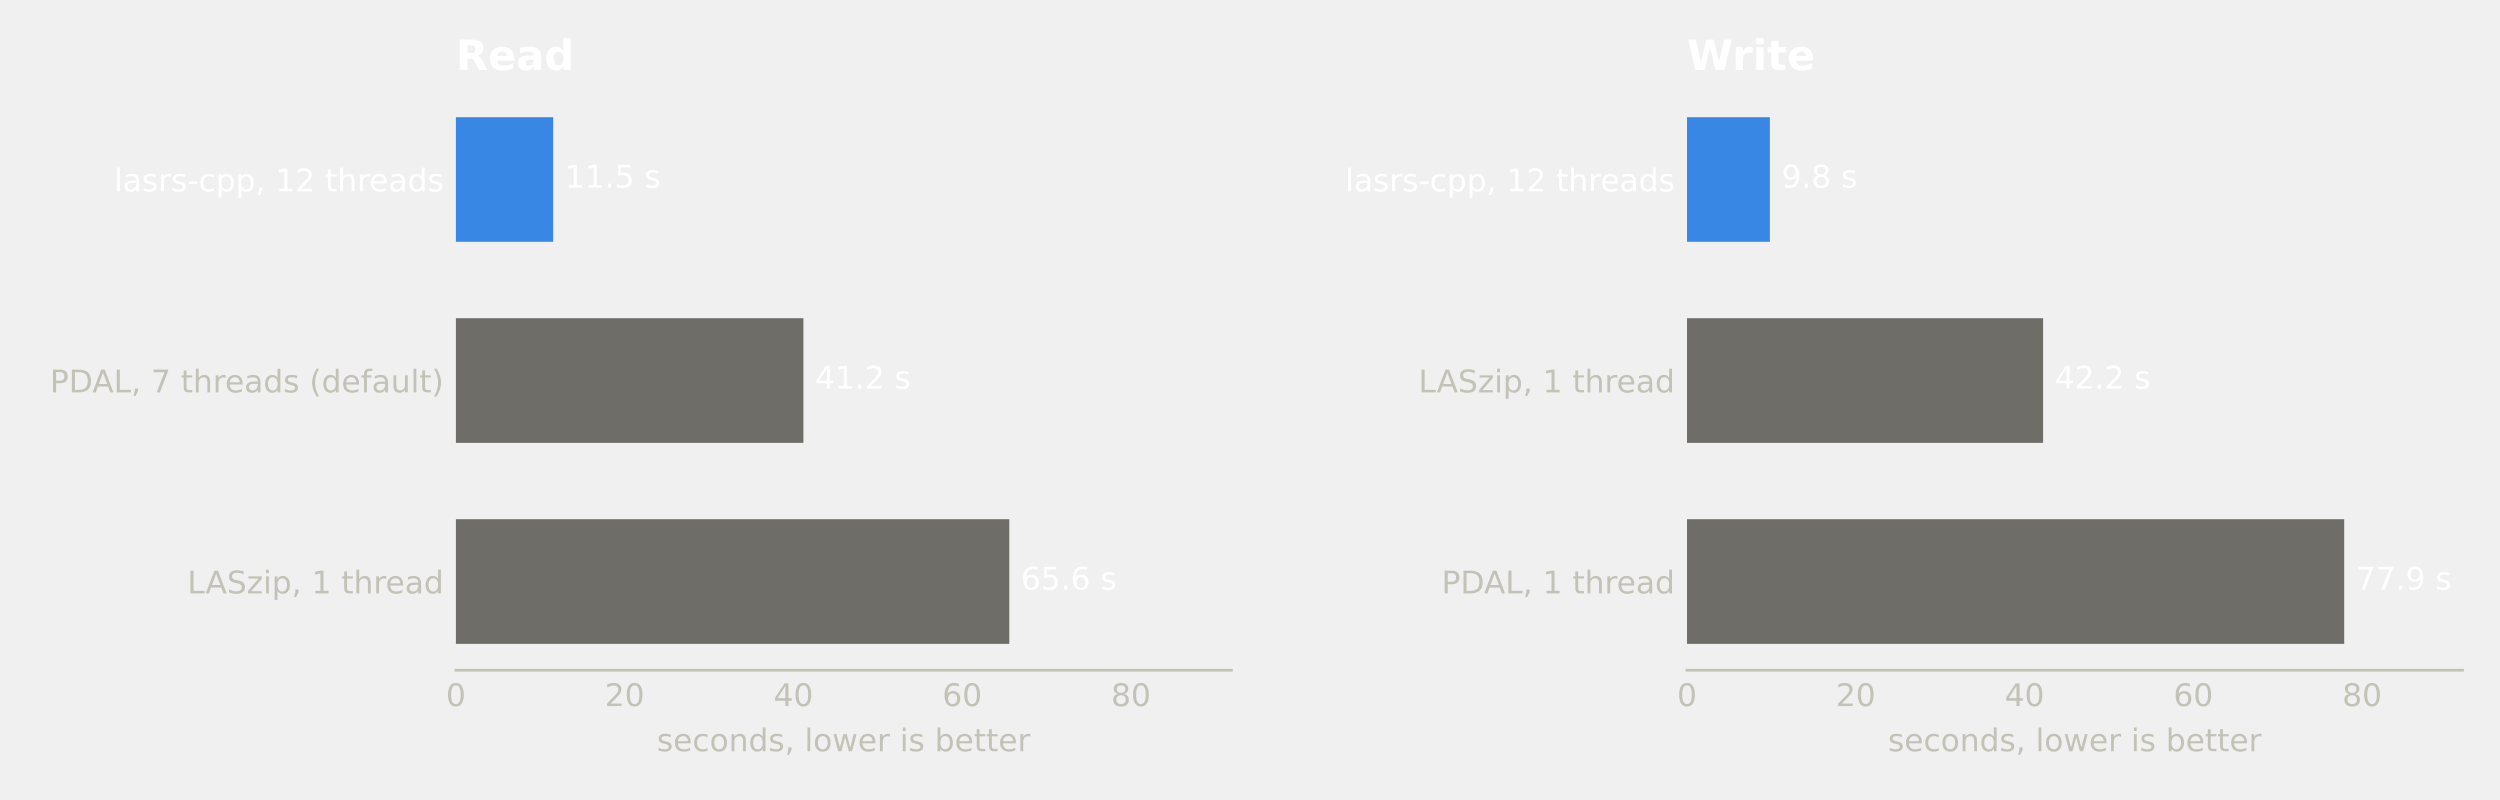
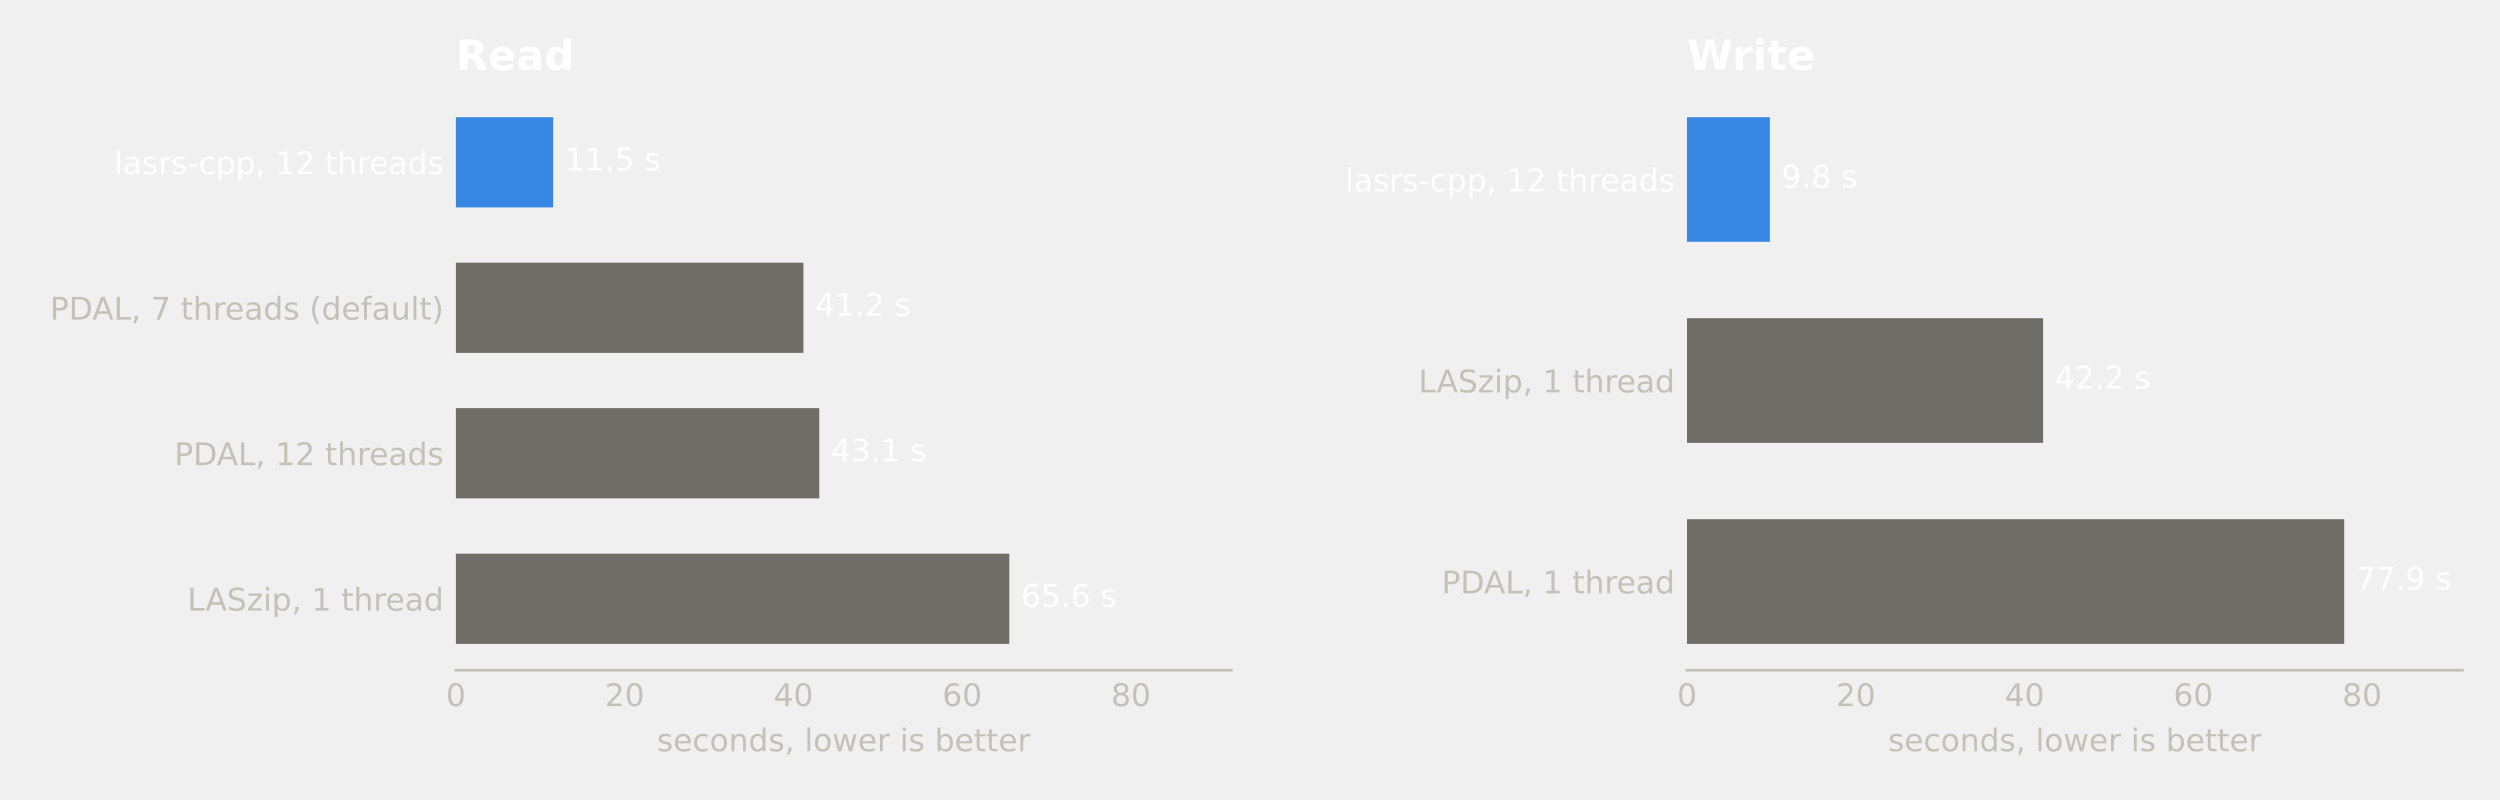
<svg xmlns="http://www.w3.org/2000/svg" xmlns:xlink="http://www.w3.org/1999/xlink" width="720pt" height="230.4pt" viewBox="0 0 720 230.4" version="1.1">
  <defs>
    <style type="text/css">*{stroke-linejoin: round; stroke-linecap: butt}</style>
  </defs>
  <g id="figure_1">
    <g id="patch_1">
      <path d="M 0 230.4  L 720 230.4  L 720 0  L 0 0  L 0 230.4  z " style="fill: none; opacity: 0" />
    </g>
    <g id="axes_1">
      <g id="patch_2">
        <path d="M 131.3 193.018  L 354.641 193.018  L 354.641 26.16  L 131.3 26.16  L 131.3 193.018  z " style="fill: none" />
      </g>
      <g id="patch_3">
-         <path d="M 131.3 185.433  L 290.679 185.433  L 290.679 149.538  L 131.3 149.538  z " clip-path="url(#p84e9745250)" style="fill: #6e6d68" />
+         <path d="M 131.3 185.433  L 290.679 185.433  L 290.679 159.454  L 131.3 159.454  z " clip-path="url(#p84e9745250)" style="fill: #6e6d68" />
      </g>
      <g id="patch_4">
-         <path d="M 131.3 127.537  L 231.38 127.537  L 231.38 91.641  L 131.3 91.641  z " clip-path="url(#p84e9745250)" style="fill: #6e6d68" />
+         <path d="M 131.3 143.53  L 235.949 143.53  L 235.949 117.551  L 131.3 117.551  z " clip-path="url(#p84e9745250)" style="fill: #6e6d68" />
      </g>
      <g id="patch_5">
-         <path d="M 131.3 69.64  L 159.321 69.64  L 159.321 33.744  L 131.3 33.744  z " clip-path="url(#p84e9745250)" style="fill: #3987e5" />
+         <path d="M 131.3 101.627  L 231.38 101.627  L 231.38 75.647  L 131.3 75.647  z " clip-path="url(#p84e9745250)" style="fill: #6e6d68" />
+       </g>
+       <g id="patch_6">
+         <path d="M 131.3 59.724  L 159.321 59.724  L 159.321 33.744  L 131.3 33.744  z " clip-path="url(#p84e9745250)" style="fill: #3987e5" />
      </g>
      <g id="matplotlib.axis_1">
        <g id="xtick_1">
          <g id="line2d_1" />
          <g id="text_1">
            <g style="fill: #c3c2b7" transform="translate(128.4369 203.3558) scale(0.09 -0.09)">
              <defs>
                <path id="DejaVuSans-13" d="M 2034 4250  Q 1547 4250 1301 3770  Q 1056 3291 1056 2328  Q 1056 1369 1301 889  Q 1547 409 2034 409  Q 2525 409 2770 889  Q 3016 1369 3016 2328  Q 3016 3291 2770 3770  Q 2525 4250 2034 4250  z M 2034 4750  Q 2819 4750 3233 4129  Q 3647 3509 3647 2328  Q 3647 1150 3233 529  Q 2819 -91 2034 -91  Q 1250 -91 836 529  Q 422 1150 422 2328  Q 422 3509 836 4129  Q 1250 4750 2034 4750  z " transform="scale(0.015625)" />
              </defs>
              <use xlink:href="#DejaVuSans-13" />
            </g>
          </g>
        </g>
        <g id="xtick_2">
          <g id="line2d_2" />
          <g id="text_2">
            <g style="fill: #c3c2b7" transform="translate(174.1799 203.3558) scale(0.09 -0.09)">
              <defs>
                <path id="DejaVuSans-15" d="M 1228 531  L 3431 531  L 3431 0  L 469 0  L 469 531  Q 828 903 1448 1529  Q 2069 2156 2228 2338  Q 2531 2678 2651 2914  Q 2772 3150 2772 3378  Q 2772 3750 2511 3984  Q 2250 4219 1831 4219  Q 1534 4219 1204 4116  Q 875 4013 500 3803  L 500 4441  Q 881 4594 1212 4672  Q 1544 4750 1819 4750  Q 2544 4750 2975 4387  Q 3406 4025 3406 3419  Q 3406 3131 3298 2873  Q 3191 2616 2906 2266  Q 2828 2175 2409 1742  Q 1991 1309 1228 531  z " transform="scale(0.015625)" />
              </defs>
              <use xlink:href="#DejaVuSans-15" />
              <use xlink:href="#DejaVuSans-13" transform="translate(63.625 0)" />
            </g>
          </g>
        </g>
        <g id="xtick_3">
          <g id="line2d_3" />
          <g id="text_3">
            <g style="fill: #c3c2b7" transform="translate(222.786 203.3558) scale(0.09 -0.09)">
              <defs>
                <path id="DejaVuSans-17" d="M 2419 4116  L 825 1625  L 2419 1625  L 2419 4116  z M 2253 4666  L 3047 4666  L 3047 1625  L 3713 1625  L 3713 1100  L 3047 1100  L 3047 0  L 2419 0  L 2419 1100  L 313 1100  L 313 1709  L 2253 4666  z " transform="scale(0.015625)" />
              </defs>
              <use xlink:href="#DejaVuSans-17" />
              <use xlink:href="#DejaVuSans-13" transform="translate(63.625 0)" />
            </g>
          </g>
        </g>
        <g id="xtick_4">
          <g id="line2d_4" />
          <g id="text_4">
            <g style="fill: #c3c2b7" transform="translate(271.3921 203.3558) scale(0.09 -0.09)">
              <defs>
                <path id="DejaVuSans-19" d="M 2113 2584  Q 1688 2584 1439 2293  Q 1191 2003 1191 1497  Q 1191 994 1439 701  Q 1688 409 2113 409  Q 2538 409 2786 701  Q 3034 994 3034 1497  Q 3034 2003 2786 2293  Q 2538 2584 2113 2584  z M 3366 4563  L 3366 3988  Q 3128 4100 2886 4159  Q 2644 4219 2406 4219  Q 1781 4219 1451 3797  Q 1122 3375 1075 2522  Q 1259 2794 1537 2939  Q 1816 3084 2150 3084  Q 2853 3084 3261 2657  Q 3669 2231 3669 1497  Q 3669 778 3244 343  Q 2819 -91 2113 -91  Q 1303 -91 875 529  Q 447 1150 447 2328  Q 447 3434 972 4092  Q 1497 4750 2381 4750  Q 2619 4750 2861 4703  Q 3103 4656 3366 4563  z " transform="scale(0.015625)" />
              </defs>
              <use xlink:href="#DejaVuSans-19" />
              <use xlink:href="#DejaVuSans-13" transform="translate(63.625 0)" />
            </g>
          </g>
        </g>
        <g id="xtick_5">
          <g id="line2d_5" />
          <g id="text_5">
            <g style="fill: #c3c2b7" transform="translate(319.9982 203.3558) scale(0.09 -0.09)">
              <defs>
                <path id="DejaVuSans-1b" d="M 2034 2216  Q 1584 2216 1326 1975  Q 1069 1734 1069 1313  Q 1069 891 1326 650  Q 1584 409 2034 409  Q 2484 409 2743 651  Q 3003 894 3003 1313  Q 3003 1734 2745 1975  Q 2488 2216 2034 2216  z M 1403 2484  Q 997 2584 770 2862  Q 544 3141 544 3541  Q 544 4100 942 4425  Q 1341 4750 2034 4750  Q 2731 4750 3128 4425  Q 3525 4100 3525 3541  Q 3525 3141 3298 2862  Q 3072 2584 2669 2484  Q 3125 2378 3379 2068  Q 3634 1759 3634 1313  Q 3634 634 3220 271  Q 2806 -91 2034 -91  Q 1263 -91 848 271  Q 434 634 434 1313  Q 434 1759 690 2068  Q 947 2378 1403 2484  z M 1172 3481  Q 1172 3119 1398 2916  Q 1625 2713 2034 2713  Q 2441 2713 2670 2916  Q 2900 3119 2900 3481  Q 2900 3844 2670 4047  Q 2441 4250 2034 4250  Q 1625 4250 1398 4047  Q 1172 3844 1172 3481  z " transform="scale(0.015625)" />
              </defs>
              <use xlink:href="#DejaVuSans-1b" />
              <use xlink:href="#DejaVuSans-13" transform="translate(63.625 0)" />
            </g>
          </g>
        </g>
        <g id="text_6">
          <g style="fill: #c3c2b7" transform="translate(189.1865 216.3565) scale(0.09 -0.09)">
            <defs>
              <path id="DejaVuSans-56" d="M 2834 3397  L 2834 2853  Q 2591 2978 2328 3040  Q 2066 3103 1784 3103  Q 1356 3103 1142 2972  Q 928 2841 928 2578  Q 928 2378 1081 2264  Q 1234 2150 1697 2047  L 1894 2003  Q 2506 1872 2764 1633  Q 3022 1394 3022 966  Q 3022 478 2636 193  Q 2250 -91 1575 -91  Q 1294 -91 989 -36  Q 684 19 347 128  L 347 722  Q 666 556 975 473  Q 1284 391 1588 391  Q 1994 391 2212 530  Q 2431 669 2431 922  Q 2431 1156 2273 1281  Q 2116 1406 1581 1522  L 1381 1569  Q 847 1681 609 1914  Q 372 2147 372 2553  Q 372 3047 722 3315  Q 1072 3584 1716 3584  Q 2034 3584 2315 3537  Q 2597 3491 2834 3397  z " transform="scale(0.015625)" />
              <path id="DejaVuSans-48" d="M 3597 1894  L 3597 1613  L 953 1613  Q 991 1019 1311 708  Q 1631 397 2203 397  Q 2534 397 2845 478  Q 3156 559 3463 722  L 3463 178  Q 3153 47 2828 -22  Q 2503 -91 2169 -91  Q 1331 -91 842 396  Q 353 884 353 1716  Q 353 2575 817 3079  Q 1281 3584 2069 3584  Q 2775 3584 3186 3129  Q 3597 2675 3597 1894  z M 3022 2063  Q 3016 2534 2758 2815  Q 2500 3097 2075 3097  Q 1594 3097 1305 2825  Q 1016 2553 972 2059  L 3022 2063  z " transform="scale(0.015625)" />
              <path id="DejaVuSans-46" d="M 3122 3366  L 3122 2828  Q 2878 2963 2633 3030  Q 2388 3097 2138 3097  Q 1578 3097 1268 2742  Q 959 2388 959 1747  Q 959 1106 1268 751  Q 1578 397 2138 397  Q 2388 397 2633 464  Q 2878 531 3122 666  L 3122 134  Q 2881 22 2623 -34  Q 2366 -91 2075 -91  Q 1284 -91 818 406  Q 353 903 353 1747  Q 353 2603 823 3093  Q 1294 3584 2113 3584  Q 2378 3584 2631 3529  Q 2884 3475 3122 3366  z " transform="scale(0.015625)" />
              <path id="DejaVuSans-52" d="M 1959 3097  Q 1497 3097 1228 2736  Q 959 2375 959 1747  Q 959 1119 1226 758  Q 1494 397 1959 397  Q 2419 397 2687 759  Q 2956 1122 2956 1747  Q 2956 2369 2687 2733  Q 2419 3097 1959 3097  z M 1959 3584  Q 2709 3584 3137 3096  Q 3566 2609 3566 1747  Q 3566 888 3137 398  Q 2709 -91 1959 -91  Q 1206 -91 779 398  Q 353 888 353 1747  Q 353 2609 779 3096  Q 1206 3584 1959 3584  z " transform="scale(0.015625)" />
              <path id="DejaVuSans-51" d="M 3513 2113  L 3513 0  L 2938 0  L 2938 2094  Q 2938 2591 2744 2837  Q 2550 3084 2163 3084  Q 1697 3084 1428 2787  Q 1159 2491 1159 1978  L 1159 0  L 581 0  L 581 3500  L 1159 3500  L 1159 2956  Q 1366 3272 1645 3428  Q 1925 3584 2291 3584  Q 2894 3584 3203 3211  Q 3513 2838 3513 2113  z " transform="scale(0.015625)" />
              <path id="DejaVuSans-47" d="M 2906 2969  L 2906 4863  L 3481 4863  L 3481 0  L 2906 0  L 2906 525  Q 2725 213 2448 61  Q 2172 -91 1784 -91  Q 1150 -91 751 415  Q 353 922 353 1747  Q 353 2572 751 3078  Q 1150 3584 1784 3584  Q 2172 3584 2448 3432  Q 2725 3281 2906 2969  z M 947 1747  Q 947 1113 1208 752  Q 1469 391 1925 391  Q 2381 391 2643 752  Q 2906 1113 2906 1747  Q 2906 2381 2643 2742  Q 2381 3103 1925 3103  Q 1469 3103 1208 2742  Q 947 2381 947 1747  z " transform="scale(0.015625)" />
              <path id="DejaVuSans-f" d="M 750 794  L 1409 794  L 1409 256  L 897 -744  L 494 -744  L 750 256  L 750 794  z " transform="scale(0.015625)" />
              <path id="DejaVuSans-3" transform="scale(0.015625)" />
              <path id="DejaVuSans-4f" d="M 603 4863  L 1178 4863  L 1178 0  L 603 0  L 603 4863  z " transform="scale(0.015625)" />
              <path id="DejaVuSans-5a" d="M 269 3500  L 844 3500  L 1563 769  L 2278 3500  L 2956 3500  L 3675 769  L 4391 3500  L 4966 3500  L 4050 0  L 3372 0  L 2619 2869  L 1863 0  L 1184 0  L 269 3500  z " transform="scale(0.015625)" />
              <path id="DejaVuSans-55" d="M 2631 2963  Q 2534 3019 2420 3045  Q 2306 3072 2169 3072  Q 1681 3072 1420 2755  Q 1159 2438 1159 1844  L 1159 0  L 581 0  L 581 3500  L 1159 3500  L 1159 2956  Q 1341 3275 1631 3429  Q 1922 3584 2338 3584  Q 2397 3584 2469 3576  Q 2541 3569 2628 3553  L 2631 2963  z " transform="scale(0.015625)" />
              <path id="DejaVuSans-4c" d="M 603 3500  L 1178 3500  L 1178 0  L 603 0  L 603 3500  z M 603 4863  L 1178 4863  L 1178 4134  L 603 4134  L 603 4863  z " transform="scale(0.015625)" />
              <path id="DejaVuSans-45" d="M 3116 1747  Q 3116 2381 2855 2742  Q 2594 3103 2138 3103  Q 1681 3103 1420 2742  Q 1159 2381 1159 1747  Q 1159 1113 1420 752  Q 1681 391 2138 391  Q 2594 391 2855 752  Q 3116 1113 3116 1747  z M 1159 2969  Q 1341 3281 1617 3432  Q 1894 3584 2278 3584  Q 2916 3584 3314 3078  Q 3713 2572 3713 1747  Q 3713 922 3314 415  Q 2916 -91 2278 -91  Q 1894 -91 1617 61  Q 1341 213 1159 525  L 1159 0  L 581 0  L 581 4863  L 1159 4863  L 1159 2969  z " transform="scale(0.015625)" />
              <path id="DejaVuSans-57" d="M 1172 4494  L 1172 3500  L 2356 3500  L 2356 3053  L 1172 3053  L 1172 1153  Q 1172 725 1289 603  Q 1406 481 1766 481  L 2356 481  L 2356 0  L 1766 0  Q 1100 0 847 248  Q 594 497 594 1153  L 594 3053  L 172 3053  L 172 3500  L 594 3500  L 594 4494  L 1172 4494  z " transform="scale(0.015625)" />
            </defs>
            <use xlink:href="#DejaVuSans-56" />
            <use xlink:href="#DejaVuSans-48" transform="translate(52.09375 0)" />
            <use xlink:href="#DejaVuSans-46" transform="translate(113.625 0)" />
            <use xlink:href="#DejaVuSans-52" transform="translate(168.6094 0)" />
            <use xlink:href="#DejaVuSans-51" transform="translate(229.7969 0)" />
            <use xlink:href="#DejaVuSans-47" transform="translate(293.1719 0)" />
            <use xlink:href="#DejaVuSans-56" transform="translate(356.6562 0)" />
            <use xlink:href="#DejaVuSans-f" transform="translate(408.75 0)" />
            <use xlink:href="#DejaVuSans-3" transform="translate(440.5312 0)" />
            <use xlink:href="#DejaVuSans-4f" transform="translate(472.3125 0)" />
            <use xlink:href="#DejaVuSans-52" transform="translate(500.0938 0)" />
            <use xlink:href="#DejaVuSans-5a" transform="translate(561.2812 0)" />
            <use xlink:href="#DejaVuSans-48" transform="translate(643.0625 0)" />
            <use xlink:href="#DejaVuSans-55" transform="translate(704.5938 0)" />
            <use xlink:href="#DejaVuSans-3" transform="translate(745.7031 0)" />
            <use xlink:href="#DejaVuSans-4c" transform="translate(777.4844 0)" />
            <use xlink:href="#DejaVuSans-56" transform="translate(805.2656 0)" />
            <use xlink:href="#DejaVuSans-3" transform="translate(857.3594 0)" />
            <use xlink:href="#DejaVuSans-45" transform="translate(889.1406 0)" />
            <use xlink:href="#DejaVuSans-48" transform="translate(952.625 0)" />
            <use xlink:href="#DejaVuSans-57" transform="translate(1014.156 0)" />
            <use xlink:href="#DejaVuSans-57" transform="translate(1053.359 0)" />
            <use xlink:href="#DejaVuSans-48" transform="translate(1092.562 0)" />
            <use xlink:href="#DejaVuSans-55" transform="translate(1154.094 0)" />
          </g>
        </g>
      </g>
      <g id="matplotlib.axis_2">
        <g id="ytick_1">
          <g id="line2d_6" />
          <g id="text_7">
-             <g style="fill: #c3c2b7" transform="translate(53.96344 170.9048) scale(0.09 -0.09)">
+             <g style="fill: #c3c2b7" transform="translate(53.96344 175.8628) scale(0.09 -0.09)">
              <defs>
                <path id="DejaVuSans-2f" d="M 628 4666  L 1259 4666  L 1259 531  L 3531 531  L 3531 0  L 628 0  L 628 4666  z " transform="scale(0.015625)" />
                <path id="DejaVuSans-24" d="M 2188 4044  L 1331 1722  L 3047 1722  L 2188 4044  z M 1831 4666  L 2547 4666  L 4325 0  L 3669 0  L 3244 1197  L 1141 1197  L 716 0  L 50 0  L 1831 4666  z " transform="scale(0.015625)" />
                <path id="DejaVuSans-36" d="M 3425 4513  L 3425 3897  Q 3066 4069 2747 4153  Q 2428 4238 2131 4238  Q 1616 4238 1336 4038  Q 1056 3838 1056 3469  Q 1056 3159 1242 3001  Q 1428 2844 1947 2747  L 2328 2669  Q 3034 2534 3370 2195  Q 3706 1856 3706 1288  Q 3706 609 3251 259  Q 2797 -91 1919 -91  Q 1588 -91 1214 -16  Q 841 59 441 206  L 441 856  Q 825 641 1194 531  Q 1563 422 1919 422  Q 2459 422 2753 634  Q 3047 847 3047 1241  Q 3047 1584 2836 1778  Q 2625 1972 2144 2069  L 1759 2144  Q 1053 2284 737 2584  Q 422 2884 422 3419  Q 422 4038 858 4394  Q 1294 4750 2059 4750  Q 2388 4750 2728 4690  Q 3069 4631 3425 4513  z " transform="scale(0.015625)" />
                <path id="DejaVuSans-5d" d="M 353 3500  L 3084 3500  L 3084 2975  L 922 459  L 3084 459  L 3084 0  L 275 0  L 275 525  L 2438 3041  L 353 3041  L 353 3500  z " transform="scale(0.015625)" />
                <path id="DejaVuSans-53" d="M 1159 525  L 1159 -1331  L 581 -1331  L 581 3500  L 1159 3500  L 1159 2969  Q 1341 3281 1617 3432  Q 1894 3584 2278 3584  Q 2916 3584 3314 3078  Q 3713 2572 3713 1747  Q 3713 922 3314 415  Q 2916 -91 2278 -91  Q 1894 -91 1617 61  Q 1341 213 1159 525  z M 3116 1747  Q 3116 2381 2855 2742  Q 2594 3103 2138 3103  Q 1681 3103 1420 2742  Q 1159 2381 1159 1747  Q 1159 1113 1420 752  Q 1681 391 2138 391  Q 2594 391 2855 752  Q 3116 1113 3116 1747  z " transform="scale(0.015625)" />
                <path id="DejaVuSans-14" d="M 794 531  L 1825 531  L 1825 4091  L 703 3866  L 703 4441  L 1819 4666  L 2450 4666  L 2450 531  L 3481 531  L 3481 0  L 794 0  L 794 531  z " transform="scale(0.015625)" />
                <path id="DejaVuSans-4b" d="M 3513 2113  L 3513 0  L 2938 0  L 2938 2094  Q 2938 2591 2744 2837  Q 2550 3084 2163 3084  Q 1697 3084 1428 2787  Q 1159 2491 1159 1978  L 1159 0  L 581 0  L 581 4863  L 1159 4863  L 1159 2956  Q 1366 3272 1645 3428  Q 1925 3584 2291 3584  Q 2894 3584 3203 3211  Q 3513 2838 3513 2113  z " transform="scale(0.015625)" />
                <path id="DejaVuSans-44" d="M 2194 1759  Q 1497 1759 1228 1600  Q 959 1441 959 1056  Q 959 750 1161 570  Q 1363 391 1709 391  Q 2188 391 2477 730  Q 2766 1069 2766 1631  L 2766 1759  L 2194 1759  z M 3341 1997  L 3341 0  L 2766 0  L 2766 531  Q 2569 213 2275 61  Q 1981 -91 1556 -91  Q 1019 -91 701 211  Q 384 513 384 1019  Q 384 1609 779 1909  Q 1175 2209 1959 2209  L 2766 2209  L 2766 2266  Q 2766 2663 2505 2880  Q 2244 3097 1772 3097  Q 1472 3097 1187 3025  Q 903 2953 641 2809  L 641 3341  Q 956 3463 1253 3523  Q 1550 3584 1831 3584  Q 2591 3584 2966 3190  Q 3341 2797 3341 1997  z " transform="scale(0.015625)" />
              </defs>
              <use xlink:href="#DejaVuSans-2f" />
              <use xlink:href="#DejaVuSans-24" transform="translate(58.01562 0)" />
              <use xlink:href="#DejaVuSans-36" transform="translate(126.4219 0)" />
              <use xlink:href="#DejaVuSans-5d" transform="translate(189.9062 0)" />
              <use xlink:href="#DejaVuSans-4c" transform="translate(242.3906 0)" />
              <use xlink:href="#DejaVuSans-53" transform="translate(270.1719 0)" />
              <use xlink:href="#DejaVuSans-f" transform="translate(333.6562 0)" />
              <use xlink:href="#DejaVuSans-3" transform="translate(365.4375 0)" />
              <use xlink:href="#DejaVuSans-14" transform="translate(397.2188 0)" />
              <use xlink:href="#DejaVuSans-3" transform="translate(460.8438 0)" />
              <use xlink:href="#DejaVuSans-57" transform="translate(492.625 0)" />
              <use xlink:href="#DejaVuSans-4b" transform="translate(531.8281 0)" />
              <use xlink:href="#DejaVuSans-55" transform="translate(595.2031 0)" />
              <use xlink:href="#DejaVuSans-48" transform="translate(634.1094 0)" />
              <use xlink:href="#DejaVuSans-44" transform="translate(695.6406 0)" />
              <use xlink:href="#DejaVuSans-47" transform="translate(756.9219 0)" />
            </g>
          </g>
        </g>
        <g id="ytick_2">
          <g id="line2d_7" />
          <g id="text_8">
-             <g style="fill: #c3c2b7" transform="translate(14.38312 113.0082) scale(0.09 -0.09)">
+             <g style="fill: #c3c2b7" transform="translate(50.20734 133.9598) scale(0.09 -0.09)">
              <defs>
                <path id="DejaVuSans-33" d="M 1259 4147  L 1259 2394  L 2053 2394  Q 2494 2394 2734 2622  Q 2975 2850 2975 3272  Q 2975 3691 2734 3919  Q 2494 4147 2053 4147  L 1259 4147  z M 628 4666  L 2053 4666  Q 2838 4666 3239 4311  Q 3641 3956 3641 3272  Q 3641 2581 3239 2228  Q 2838 1875 2053 1875  L 1259 1875  L 1259 0  L 628 0  L 628 4666  z " transform="scale(0.015625)" />
                <path id="DejaVuSans-27" d="M 1259 4147  L 1259 519  L 2022 519  Q 2988 519 3436 956  Q 3884 1394 3884 2338  Q 3884 3275 3436 3711  Q 2988 4147 2022 4147  L 1259 4147  z M 628 4666  L 1925 4666  Q 3281 4666 3915 4102  Q 4550 3538 4550 2338  Q 4550 1131 3912 565  Q 3275 0 1925 0  L 628 0  L 628 4666  z " transform="scale(0.015625)" />
+               </defs>
+               <use xlink:href="#DejaVuSans-33" />
+               <use xlink:href="#DejaVuSans-27" transform="translate(60.29688 0)" />
+               <use xlink:href="#DejaVuSans-24" transform="translate(135.5469 0)" />
+               <use xlink:href="#DejaVuSans-2f" transform="translate(203.9531 0)" />
+               <use xlink:href="#DejaVuSans-f" transform="translate(259.6719 0)" />
+               <use xlink:href="#DejaVuSans-3" transform="translate(291.4531 0)" />
+               <use xlink:href="#DejaVuSans-14" transform="translate(323.2344 0)" />
+               <use xlink:href="#DejaVuSans-15" transform="translate(386.8594 0)" />
+               <use xlink:href="#DejaVuSans-3" transform="translate(450.4844 0)" />
+               <use xlink:href="#DejaVuSans-57" transform="translate(482.2656 0)" />
+               <use xlink:href="#DejaVuSans-4b" transform="translate(521.4688 0)" />
+               <use xlink:href="#DejaVuSans-55" transform="translate(584.8438 0)" />
+               <use xlink:href="#DejaVuSans-48" transform="translate(623.75 0)" />
+               <use xlink:href="#DejaVuSans-44" transform="translate(685.2812 0)" />
+               <use xlink:href="#DejaVuSans-47" transform="translate(746.5625 0)" />
+               <use xlink:href="#DejaVuSans-56" transform="translate(810.0469 0)" />
+             </g>
+           </g>
+         </g>
+         <g id="ytick_3">
+           <g id="line2d_8" />
+           <g id="text_9">
+             <g style="fill: #c3c2b7" transform="translate(14.38312 92.05672) scale(0.09 -0.09)">
+               <defs>
                <path id="DejaVuSans-1a" d="M 525 4666  L 3525 4666  L 3525 4397  L 1831 0  L 1172 0  L 2766 4134  L 525 4134  L 525 4666  z " transform="scale(0.015625)" />
                <path id="DejaVuSans-b" d="M 1984 4856  Q 1566 4138 1362 3434  Q 1159 2731 1159 2009  Q 1159 1288 1364 580  Q 1569 -128 1984 -844  L 1484 -844  Q 1016 -109 783 600  Q 550 1309 550 2009  Q 550 2706 781 3412  Q 1013 4119 1484 4856  L 1984 4856  z " transform="scale(0.015625)" />
                <path id="DejaVuSans-49" d="M 2375 4863  L 2375 4384  L 1825 4384  Q 1516 4384 1395 4259  Q 1275 4134 1275 3809  L 1275 3500  L 2222 3500  L 2222 3053  L 1275 3053  L 1275 0  L 697 0  L 697 3053  L 147 3053  L 147 3500  L 697 3500  L 697 3744  Q 697 4328 969 4595  Q 1241 4863 1831 4863  L 2375 4863  z " transform="scale(0.015625)" />
                <path id="DejaVuSans-58" d="M 544 1381  L 544 3500  L 1119 3500  L 1119 1403  Q 1119 906 1312 657  Q 1506 409 1894 409  Q 2359 409 2629 706  Q 2900 1003 2900 1516  L 2900 3500  L 3475 3500  L 3475 0  L 2900 0  L 2900 538  Q 2691 219 2414 64  Q 2138 -91 1772 -91  Q 1169 -91 856 284  Q 544 659 544 1381  z M 1991 3584  L 1991 3584  z " transform="scale(0.015625)" />
                <path id="DejaVuSans-c" d="M 513 4856  L 1013 4856  Q 1481 4119 1714 3412  Q 1947 2706 1947 2009  Q 1947 1309 1714 600  Q 1481 -109 1013 -844  L 513 -844  Q 928 -128 1133 580  Q 1338 1288 1338 2009  Q 1338 2731 1133 3434  Q 928 4138 513 4856  z " transform="scale(0.015625)" />
              </defs>
              <use xlink:href="#DejaVuSans-33" />
              <use xlink:href="#DejaVuSans-27" transform="translate(60.29688 0)" />
              <use xlink:href="#DejaVuSans-24" transform="translate(135.5469 0)" />
              <use xlink:href="#DejaVuSans-2f" transform="translate(203.9531 0)" />
              <use xlink:href="#DejaVuSans-f" transform="translate(259.6719 0)" />
              <use xlink:href="#DejaVuSans-3" transform="translate(291.4531 0)" />
              <use xlink:href="#DejaVuSans-1a" transform="translate(323.2344 0)" />
              <use xlink:href="#DejaVuSans-3" transform="translate(386.8594 0)" />
              <use xlink:href="#DejaVuSans-57" transform="translate(418.6406 0)" />
              <use xlink:href="#DejaVuSans-4b" transform="translate(457.8438 0)" />
              <use xlink:href="#DejaVuSans-55" transform="translate(521.2188 0)" />
              <use xlink:href="#DejaVuSans-48" transform="translate(560.125 0)" />
              <use xlink:href="#DejaVuSans-44" transform="translate(621.6562 0)" />
              <use xlink:href="#DejaVuSans-47" transform="translate(682.9375 0)" />
              <use xlink:href="#DejaVuSans-56" transform="translate(746.4219 0)" />
              <use xlink:href="#DejaVuSans-3" transform="translate(798.5156 0)" />
              <use xlink:href="#DejaVuSans-b" transform="translate(830.2969 0)" />
              <use xlink:href="#DejaVuSans-47" transform="translate(869.3125 0)" />
              <use xlink:href="#DejaVuSans-48" transform="translate(932.7969 0)" />
              <use xlink:href="#DejaVuSans-49" transform="translate(994.3281 0)" />
              <use xlink:href="#DejaVuSans-44" transform="translate(1029.531 0)" />
              <use xlink:href="#DejaVuSans-58" transform="translate(1090.812 0)" />
              <use xlink:href="#DejaVuSans-4f" transform="translate(1154.188 0)" />
              <use xlink:href="#DejaVuSans-57" transform="translate(1181.969 0)" />
              <use xlink:href="#DejaVuSans-c" transform="translate(1221.172 0)" />
            </g>
          </g>
        </g>
-         <g id="ytick_3">
-           <g id="line2d_8" />
-           <g id="text_9">
-             <g style="fill: #ffffff" transform="translate(32.86266 55.11168) scale(0.09 -0.09)">
+         <g id="ytick_4">
+           <g id="line2d_9" />
+           <g id="text_10">
+             <g style="fill: #ffffff" transform="translate(32.86266 50.15369) scale(0.09 -0.09)">
              <defs>
                <path id="DejaVuSans-10" d="M 313 2009  L 1997 2009  L 1997 1497  L 313 1497  L 313 2009  z " transform="scale(0.015625)" />
              </defs>
              <use xlink:href="#DejaVuSans-4f" />
              <use xlink:href="#DejaVuSans-44" transform="translate(27.78125 0)" />
              <use xlink:href="#DejaVuSans-56" transform="translate(89.0625 0)" />
              <use xlink:href="#DejaVuSans-55" transform="translate(141.1562 0)" />
              <use xlink:href="#DejaVuSans-56" transform="translate(182.2656 0)" />
              <use xlink:href="#DejaVuSans-10" transform="translate(234.3594 0)" />
              <use xlink:href="#DejaVuSans-46" transform="translate(270.4375 0)" />
              <use xlink:href="#DejaVuSans-53" transform="translate(325.4219 0)" />
              <use xlink:href="#DejaVuSans-53" transform="translate(388.9062 0)" />
              <use xlink:href="#DejaVuSans-f" transform="translate(452.3906 0)" />
              <use xlink:href="#DejaVuSans-3" transform="translate(484.1719 0)" />
              <use xlink:href="#DejaVuSans-14" transform="translate(515.9531 0)" />
              <use xlink:href="#DejaVuSans-15" transform="translate(579.5781 0)" />
              <use xlink:href="#DejaVuSans-3" transform="translate(643.2031 0)" />
              <use xlink:href="#DejaVuSans-57" transform="translate(674.9844 0)" />
              <use xlink:href="#DejaVuSans-4b" transform="translate(714.1875 0)" />
              <use xlink:href="#DejaVuSans-55" transform="translate(777.5625 0)" />
              <use xlink:href="#DejaVuSans-48" transform="translate(816.4688 0)" />
              <use xlink:href="#DejaVuSans-44" transform="translate(878 0)" />
              <use xlink:href="#DejaVuSans-47" transform="translate(939.2812 0)" />
              <use xlink:href="#DejaVuSans-56" transform="translate(1002.766 0)" />
            </g>
          </g>
        </g>
      </g>
-       <g id="patch_6">
+       <g id="patch_7">
        <path d="M 131.3 193.018  L 354.641 193.018  " style="fill: none; stroke: #c3c2b7; stroke-width: 0.8; stroke-linejoin: miter; stroke-linecap: square" />
      </g>
-       <g id="text_10">
-         <g style="fill: #ffffff" transform="translate(294.0296 169.8234) scale(0.09 -0.09)">
+       <g id="text_11">
+         <g style="fill: #ffffff" transform="translate(294.0296 174.7814) scale(0.09 -0.09)">
          <defs>
            <path id="DejaVuSans-18" d="M 691 4666  L 3169 4666  L 3169 4134  L 1269 4134  L 1269 2991  Q 1406 3038 1543 3061  Q 1681 3084 1819 3084  Q 2600 3084 3056 2656  Q 3513 2228 3513 1497  Q 3513 744 3044 326  Q 2575 -91 1722 -91  Q 1428 -91 1123 -41  Q 819 9 494 109  L 494 744  Q 775 591 1075 516  Q 1375 441 1709 441  Q 2250 441 2565 725  Q 2881 1009 2881 1497  Q 2881 1984 2565 2268  Q 2250 2553 1709 2553  Q 1456 2553 1204 2497  Q 953 2441 691 2322  L 691 4666  z " transform="scale(0.015625)" />
            <path id="DejaVuSans-11" d="M 684 794  L 1344 794  L 1344 0  L 684 0  L 684 794  z " transform="scale(0.015625)" />
          </defs>
          <use xlink:href="#DejaVuSans-19" />
          <use xlink:href="#DejaVuSans-18" transform="translate(63.625 0)" />
          <use xlink:href="#DejaVuSans-11" transform="translate(127.25 0)" />
          <use xlink:href="#DejaVuSans-19" transform="translate(159.0312 0)" />
          <use xlink:href="#DejaVuSans-3" transform="translate(222.6562 0)" />
          <use xlink:href="#DejaVuSans-56" transform="translate(254.4375 0)" />
        </g>
      </g>
-       <g id="text_11">
-         <g style="fill: #ffffff" transform="translate(234.7301 111.9268) scale(0.09 -0.09)">
+       <g id="text_12">
+         <g style="fill: #ffffff" transform="translate(239.2991 132.8784) scale(0.09 -0.09)">
+           <defs>
+             <path id="DejaVuSans-16" d="M 2597 2516  Q 3050 2419 3304 2112  Q 3559 1806 3559 1356  Q 3559 666 3084 287  Q 2609 -91 1734 -91  Q 1441 -91 1130 -33  Q 819 25 488 141  L 488 750  Q 750 597 1062 519  Q 1375 441 1716 441  Q 2309 441 2620 675  Q 2931 909 2931 1356  Q 2931 1769 2642 2001  Q 2353 2234 1838 2234  L 1294 2234  L 1294 2753  L 1863 2753  Q 2328 2753 2575 2939  Q 2822 3125 2822 3475  Q 2822 3834 2567 4026  Q 2313 4219 1838 4219  Q 1578 4219 1281 4162  Q 984 4106 628 3988  L 628 4550  Q 988 4650 1302 4700  Q 1616 4750 1894 4750  Q 2613 4750 3031 4423  Q 3450 4097 3450 3541  Q 3450 3153 3228 2886  Q 3006 2619 2597 2516  z " transform="scale(0.015625)" />
+           </defs>
+           <use xlink:href="#DejaVuSans-17" />
+           <use xlink:href="#DejaVuSans-16" transform="translate(63.625 0)" />
+           <use xlink:href="#DejaVuSans-11" transform="translate(127.25 0)" />
+           <use xlink:href="#DejaVuSans-14" transform="translate(159.0312 0)" />
+           <use xlink:href="#DejaVuSans-3" transform="translate(222.6562 0)" />
+           <use xlink:href="#DejaVuSans-56" transform="translate(254.4375 0)" />
+         </g>
+       </g>
+       <g id="text_13">
+         <g style="fill: #ffffff" transform="translate(234.7301 90.97532) scale(0.09 -0.09)">
          <use xlink:href="#DejaVuSans-17" />
          <use xlink:href="#DejaVuSans-14" transform="translate(63.625 0)" />
          <use xlink:href="#DejaVuSans-11" transform="translate(127.25 0)" />
          <use xlink:href="#DejaVuSans-15" transform="translate(159.0312 0)" />
          <use xlink:href="#DejaVuSans-3" transform="translate(222.6562 0)" />
          <use xlink:href="#DejaVuSans-56" transform="translate(254.4375 0)" />
        </g>
      </g>
-       <g id="text_12">
-         <g style="fill: #ffffff" transform="translate(162.6715 54.03027) scale(0.09 -0.09)">
+       <g id="text_14">
+         <g style="fill: #ffffff" transform="translate(162.6715 49.07228) scale(0.09 -0.09)">
          <use xlink:href="#DejaVuSans-14" />
          <use xlink:href="#DejaVuSans-14" transform="translate(63.625 0)" />
          <use xlink:href="#DejaVuSans-11" transform="translate(127.25 0)" />
          <use xlink:href="#DejaVuSans-18" transform="translate(159.0312 0)" />
          <use xlink:href="#DejaVuSans-3" transform="translate(222.6562 0)" />
          <use xlink:href="#DejaVuSans-56" transform="translate(254.4375 0)" />
        </g>
      </g>
-       <g id="text_13">
+       <g id="text_15">
        <g style="fill: #ffffff" transform="translate(131.3 20.16) scale(0.12 -0.12)">
          <defs>
            <path id="DejaVuSans-Bold-35" d="M 2297 2597  Q 2675 2597 2839 2737  Q 3003 2878 3003 3200  Q 3003 3519 2839 3656  Q 2675 3794 2297 3794  L 1791 3794  L 1791 2597  L 2297 2597  z M 1791 1766  L 1791 0  L 588 0  L 588 4666  L 2425 4666  Q 3347 4666 3776 4356  Q 4206 4047 4206 3378  Q 4206 2916 3982 2619  Q 3759 2322 3309 2181  Q 3556 2125 3751 1926  Q 3947 1728 4147 1325  L 4800 0  L 3519 0  L 2950 1159  Q 2778 1509 2601 1637  Q 2425 1766 2131 1766  L 1791 1766  z " transform="scale(0.015625)" />
            <path id="DejaVuSans-Bold-48" d="M 4031 1759  L 4031 1441  L 1416 1441  Q 1456 1047 1700 850  Q 1944 653 2381 653  Q 2734 653 3104 758  Q 3475 863 3866 1075  L 3866 213  Q 3469 63 3072 -14  Q 2675 -91 2278 -91  Q 1328 -91 801 392  Q 275 875 275 1747  Q 275 2603 792 3093  Q 1309 3584 2216 3584  Q 3041 3584 3536 3087  Q 4031 2591 4031 1759  z M 2881 2131  Q 2881 2450 2695 2645  Q 2509 2841 2209 2841  Q 1884 2841 1681 2658  Q 1478 2475 1428 2131  L 2881 2131  z " transform="scale(0.015625)" />
            <path id="DejaVuSans-Bold-44" d="M 2106 1575  Q 1756 1575 1579 1456  Q 1403 1338 1403 1106  Q 1403 894 1545 773  Q 1688 653 1941 653  Q 2256 653 2472 879  Q 2688 1106 2688 1447  L 2688 1575  L 2106 1575  z M 3816 1997  L 3816 0  L 2688 0  L 2688 519  Q 2463 200 2181 54  Q 1900 -91 1497 -91  Q 953 -91 614 226  Q 275 544 275 1050  Q 275 1666 698 1953  Q 1122 2241 2028 2241  L 2688 2241  L 2688 2328  Q 2688 2594 2478 2717  Q 2269 2841 1825 2841  Q 1466 2841 1156 2769  Q 847 2697 581 2553  L 581 3406  Q 941 3494 1303 3539  Q 1666 3584 2028 3584  Q 2975 3584 3395 3211  Q 3816 2838 3816 1997  z " transform="scale(0.015625)" />
            <path id="DejaVuSans-Bold-47" d="M 2919 2988  L 2919 4863  L 4044 4863  L 4044 0  L 2919 0  L 2919 506  Q 2688 197 2409 53  Q 2131 -91 1766 -91  Q 1119 -91 703 423  Q 288 938 288 1747  Q 288 2556 703 3070  Q 1119 3584 1766 3584  Q 2128 3584 2408 3439  Q 2688 3294 2919 2988  z M 2181 722  Q 2541 722 2730 984  Q 2919 1247 2919 1747  Q 2919 2247 2730 2509  Q 2541 2772 2181 2772  Q 1825 2772 1636 2509  Q 1447 2247 1447 1747  Q 1447 1247 1636 984  Q 1825 722 2181 722  z " transform="scale(0.015625)" />
          </defs>
          <use xlink:href="#DejaVuSans-Bold-35" />
          <use xlink:href="#DejaVuSans-Bold-48" transform="translate(77 0)" />
          <use xlink:href="#DejaVuSans-Bold-44" transform="translate(144.8281 0)" />
          <use xlink:href="#DejaVuSans-Bold-47" transform="translate(212.3125 0)" />
        </g>
      </g>
    </g>
    <g id="axes_2">
-       <g id="patch_7">
+       <g id="patch_8">
        <path d="M 485.859 193.018  L 709.2 193.018  L 709.2 26.16  L 485.859 26.16  L 485.859 193.018  z " style="fill: none" />
      </g>
-       <g id="patch_8">
+       <g id="patch_9">
        <path d="M 485.859 185.433  L 675.131 185.433  L 675.131 149.538  L 485.859 149.538  z " clip-path="url(#p8b054b6007)" style="fill: #6e6d68" />
      </g>
-       <g id="patch_9">
+       <g id="patch_10">
        <path d="M 485.859 127.537  L 588.418 127.537  L 588.418 91.641  L 485.859 91.641  z " clip-path="url(#p8b054b6007)" style="fill: #6e6d68" />
      </g>
-       <g id="patch_10">
+       <g id="patch_11">
        <path d="M 485.859 69.64  L 509.724 69.64  L 509.724 33.744  L 485.859 33.744  z " clip-path="url(#p8b054b6007)" style="fill: #3987e5" />
      </g>
      <g id="matplotlib.axis_3">
        <g id="xtick_6">
-           <g id="line2d_9" />
-           <g id="text_14">
+           <g id="line2d_10" />
+           <g id="text_16">
            <g style="fill: #c3c2b7" transform="translate(482.9956 203.3558) scale(0.09 -0.09)">
              <use xlink:href="#DejaVuSans-13" />
            </g>
          </g>
        </g>
        <g id="xtick_7">
-           <g id="line2d_10" />
-           <g id="text_15">
+           <g id="line2d_11" />
+           <g id="text_17">
            <g style="fill: #c3c2b7" transform="translate(528.7386 203.3558) scale(0.09 -0.09)">
              <use xlink:href="#DejaVuSans-15" />
              <use xlink:href="#DejaVuSans-13" transform="translate(63.625 0)" />
            </g>
          </g>
        </g>
        <g id="xtick_8">
-           <g id="line2d_11" />
-           <g id="text_16">
+           <g id="line2d_12" />
+           <g id="text_18">
            <g style="fill: #c3c2b7" transform="translate(577.3447 203.3558) scale(0.09 -0.09)">
              <use xlink:href="#DejaVuSans-17" />
              <use xlink:href="#DejaVuSans-13" transform="translate(63.625 0)" />
            </g>
          </g>
        </g>
        <g id="xtick_9">
-           <g id="line2d_12" />
-           <g id="text_17">
+           <g id="line2d_13" />
+           <g id="text_19">
            <g style="fill: #c3c2b7" transform="translate(625.9509 203.3558) scale(0.09 -0.09)">
              <use xlink:href="#DejaVuSans-19" />
              <use xlink:href="#DejaVuSans-13" transform="translate(63.625 0)" />
            </g>
          </g>
        </g>
        <g id="xtick_10">
-           <g id="line2d_13" />
-           <g id="text_18">
+           <g id="line2d_14" />
+           <g id="text_20">
            <g style="fill: #c3c2b7" transform="translate(674.557 203.3558) scale(0.09 -0.09)">
              <use xlink:href="#DejaVuSans-1b" />
              <use xlink:href="#DejaVuSans-13" transform="translate(63.625 0)" />
            </g>
          </g>
        </g>
-         <g id="text_19">
+         <g id="text_21">
          <g style="fill: #c3c2b7" transform="translate(543.7452 216.3565) scale(0.09 -0.09)">
            <use xlink:href="#DejaVuSans-56" />
            <use xlink:href="#DejaVuSans-48" transform="translate(52.09375 0)" />
            <use xlink:href="#DejaVuSans-46" transform="translate(113.625 0)" />
            <use xlink:href="#DejaVuSans-52" transform="translate(168.6094 0)" />
            <use xlink:href="#DejaVuSans-51" transform="translate(229.7969 0)" />
            <use xlink:href="#DejaVuSans-47" transform="translate(293.1719 0)" />
            <use xlink:href="#DejaVuSans-56" transform="translate(356.6562 0)" />
            <use xlink:href="#DejaVuSans-f" transform="translate(408.75 0)" />
            <use xlink:href="#DejaVuSans-3" transform="translate(440.5312 0)" />
            <use xlink:href="#DejaVuSans-4f" transform="translate(472.3125 0)" />
            <use xlink:href="#DejaVuSans-52" transform="translate(500.0938 0)" />
            <use xlink:href="#DejaVuSans-5a" transform="translate(561.2812 0)" />
            <use xlink:href="#DejaVuSans-48" transform="translate(643.0625 0)" />
            <use xlink:href="#DejaVuSans-55" transform="translate(704.5938 0)" />
            <use xlink:href="#DejaVuSans-3" transform="translate(745.7031 0)" />
            <use xlink:href="#DejaVuSans-4c" transform="translate(777.4844 0)" />
            <use xlink:href="#DejaVuSans-56" transform="translate(805.2656 0)" />
            <use xlink:href="#DejaVuSans-3" transform="translate(857.3594 0)" />
            <use xlink:href="#DejaVuSans-45" transform="translate(889.1406 0)" />
            <use xlink:href="#DejaVuSans-48" transform="translate(952.625 0)" />
            <use xlink:href="#DejaVuSans-57" transform="translate(1014.156 0)" />
            <use xlink:href="#DejaVuSans-57" transform="translate(1053.359 0)" />
            <use xlink:href="#DejaVuSans-48" transform="translate(1092.562 0)" />
            <use xlink:href="#DejaVuSans-55" transform="translate(1154.094 0)" />
          </g>
        </g>
      </g>
      <g id="matplotlib.axis_4">
-         <g id="ytick_4">
-           <g id="line2d_14" />
-           <g id="text_20">
+         <g id="ytick_5">
+           <g id="line2d_15" />
+           <g id="text_22">
            <g style="fill: #c3c2b7" transform="translate(415.1808 170.9048) scale(0.09 -0.09)">
              <use xlink:href="#DejaVuSans-33" />
              <use xlink:href="#DejaVuSans-27" transform="translate(60.29688 0)" />
              <use xlink:href="#DejaVuSans-24" transform="translate(135.5469 0)" />
              <use xlink:href="#DejaVuSans-2f" transform="translate(203.9531 0)" />
              <use xlink:href="#DejaVuSans-f" transform="translate(259.6719 0)" />
              <use xlink:href="#DejaVuSans-3" transform="translate(291.4531 0)" />
              <use xlink:href="#DejaVuSans-14" transform="translate(323.2344 0)" />
              <use xlink:href="#DejaVuSans-3" transform="translate(386.8594 0)" />
              <use xlink:href="#DejaVuSans-57" transform="translate(418.6406 0)" />
              <use xlink:href="#DejaVuSans-4b" transform="translate(457.8438 0)" />
              <use xlink:href="#DejaVuSans-55" transform="translate(521.2188 0)" />
              <use xlink:href="#DejaVuSans-48" transform="translate(560.125 0)" />
              <use xlink:href="#DejaVuSans-44" transform="translate(621.6562 0)" />
              <use xlink:href="#DejaVuSans-47" transform="translate(682.9375 0)" />
            </g>
          </g>
        </g>
-         <g id="ytick_5">
-           <g id="line2d_15" />
-           <g id="text_21">
+         <g id="ytick_6">
+           <g id="line2d_16" />
+           <g id="text_23">
            <g style="fill: #c3c2b7" transform="translate(408.5222 113.0082) scale(0.09 -0.09)">
              <use xlink:href="#DejaVuSans-2f" />
              <use xlink:href="#DejaVuSans-24" transform="translate(58.01562 0)" />
              <use xlink:href="#DejaVuSans-36" transform="translate(126.4219 0)" />
              <use xlink:href="#DejaVuSans-5d" transform="translate(189.9062 0)" />
              <use xlink:href="#DejaVuSans-4c" transform="translate(242.3906 0)" />
              <use xlink:href="#DejaVuSans-53" transform="translate(270.1719 0)" />
              <use xlink:href="#DejaVuSans-f" transform="translate(333.6562 0)" />
              <use xlink:href="#DejaVuSans-3" transform="translate(365.4375 0)" />
              <use xlink:href="#DejaVuSans-14" transform="translate(397.2188 0)" />
              <use xlink:href="#DejaVuSans-3" transform="translate(460.8438 0)" />
              <use xlink:href="#DejaVuSans-57" transform="translate(492.625 0)" />
              <use xlink:href="#DejaVuSans-4b" transform="translate(531.8281 0)" />
              <use xlink:href="#DejaVuSans-55" transform="translate(595.2031 0)" />
              <use xlink:href="#DejaVuSans-48" transform="translate(634.1094 0)" />
              <use xlink:href="#DejaVuSans-44" transform="translate(695.6406 0)" />
              <use xlink:href="#DejaVuSans-47" transform="translate(756.9219 0)" />
            </g>
          </g>
        </g>
-         <g id="ytick_6">
-           <g id="line2d_16" />
-           <g id="text_22">
+         <g id="ytick_7">
+           <g id="line2d_17" />
+           <g id="text_24">
            <g style="fill: #ffffff" transform="translate(387.4214 55.11168) scale(0.09 -0.09)">
              <use xlink:href="#DejaVuSans-4f" />
              <use xlink:href="#DejaVuSans-44" transform="translate(27.78125 0)" />
              <use xlink:href="#DejaVuSans-56" transform="translate(89.0625 0)" />
              <use xlink:href="#DejaVuSans-55" transform="translate(141.1562 0)" />
              <use xlink:href="#DejaVuSans-56" transform="translate(182.2656 0)" />
              <use xlink:href="#DejaVuSans-10" transform="translate(234.3594 0)" />
              <use xlink:href="#DejaVuSans-46" transform="translate(270.4375 0)" />
              <use xlink:href="#DejaVuSans-53" transform="translate(325.4219 0)" />
              <use xlink:href="#DejaVuSans-53" transform="translate(388.9062 0)" />
              <use xlink:href="#DejaVuSans-f" transform="translate(452.3906 0)" />
              <use xlink:href="#DejaVuSans-3" transform="translate(484.1719 0)" />
              <use xlink:href="#DejaVuSans-14" transform="translate(515.9531 0)" />
              <use xlink:href="#DejaVuSans-15" transform="translate(579.5781 0)" />
              <use xlink:href="#DejaVuSans-3" transform="translate(643.2031 0)" />
              <use xlink:href="#DejaVuSans-57" transform="translate(674.9844 0)" />
              <use xlink:href="#DejaVuSans-4b" transform="translate(714.1875 0)" />
              <use xlink:href="#DejaVuSans-55" transform="translate(777.5625 0)" />
              <use xlink:href="#DejaVuSans-48" transform="translate(816.4688 0)" />
              <use xlink:href="#DejaVuSans-44" transform="translate(878 0)" />
              <use xlink:href="#DejaVuSans-47" transform="translate(939.2812 0)" />
              <use xlink:href="#DejaVuSans-56" transform="translate(1002.766 0)" />
            </g>
          </g>
        </g>
      </g>
-       <g id="patch_11">
+       <g id="patch_12">
        <path d="M 485.859 193.018  L 709.2 193.018  " style="fill: none; stroke: #c3c2b7; stroke-width: 0.8; stroke-linejoin: miter; stroke-linecap: square" />
      </g>
-       <g id="text_23">
+       <g id="text_25">
        <g style="fill: #ffffff" transform="translate(678.4811 169.8234) scale(0.09 -0.09)">
          <defs>
            <path id="DejaVuSans-1c" d="M 703 97  L 703 672  Q 941 559 1184 500  Q 1428 441 1663 441  Q 2288 441 2617 861  Q 2947 1281 2994 2138  Q 2813 1869 2534 1725  Q 2256 1581 1919 1581  Q 1219 1581 811 2004  Q 403 2428 403 3163  Q 403 3881 828 4315  Q 1253 4750 1959 4750  Q 2769 4750 3195 4129  Q 3622 3509 3622 2328  Q 3622 1225 3098 567  Q 2575 -91 1691 -91  Q 1453 -91 1209 -44  Q 966 3 703 97  z M 1959 2075  Q 2384 2075 2632 2365  Q 2881 2656 2881 3163  Q 2881 3666 2632 3958  Q 2384 4250 1959 4250  Q 1534 4250 1286 3958  Q 1038 3666 1038 3163  Q 1038 2656 1286 2365  Q 1534 2075 1959 2075  z " transform="scale(0.015625)" />
          </defs>
          <use xlink:href="#DejaVuSans-1a" />
          <use xlink:href="#DejaVuSans-1a" transform="translate(63.625 0)" />
          <use xlink:href="#DejaVuSans-11" transform="translate(127.25 0)" />
          <use xlink:href="#DejaVuSans-1c" transform="translate(159.0312 0)" />
          <use xlink:href="#DejaVuSans-3" transform="translate(222.6562 0)" />
          <use xlink:href="#DejaVuSans-56" transform="translate(254.4375 0)" />
        </g>
      </g>
-       <g id="text_24">
+       <g id="text_26">
        <g style="fill: #ffffff" transform="translate(591.7678 111.9268) scale(0.09 -0.09)">
          <use xlink:href="#DejaVuSans-17" />
          <use xlink:href="#DejaVuSans-15" transform="translate(63.625 0)" />
          <use xlink:href="#DejaVuSans-11" transform="translate(127.25 0)" />
          <use xlink:href="#DejaVuSans-15" transform="translate(159.0312 0)" />
          <use xlink:href="#DejaVuSans-3" transform="translate(222.6562 0)" />
          <use xlink:href="#DejaVuSans-56" transform="translate(254.4375 0)" />
        </g>
      </g>
-       <g id="text_25">
+       <g id="text_27">
        <g style="fill: #ffffff" transform="translate(513.0745 54.03027) scale(0.09 -0.09)">
          <use xlink:href="#DejaVuSans-1c" />
          <use xlink:href="#DejaVuSans-11" transform="translate(63.625 0)" />
          <use xlink:href="#DejaVuSans-1b" transform="translate(95.40625 0)" />
          <use xlink:href="#DejaVuSans-3" transform="translate(159.0312 0)" />
          <use xlink:href="#DejaVuSans-56" transform="translate(190.8125 0)" />
        </g>
      </g>
-       <g id="text_26">
+       <g id="text_28">
        <g style="fill: #ffffff" transform="translate(485.8587 20.16) scale(0.12 -0.12)">
          <defs>
            <path id="DejaVuSans-Bold-3a" d="M 191 4666  L 1344 4666  L 2150 1275  L 2950 4666  L 4109 4666  L 4909 1275  L 5716 4666  L 6859 4666  L 5759 0  L 4372 0  L 3525 3547  L 2688 0  L 1300 0  L 191 4666  z " transform="scale(0.015625)" />
            <path id="DejaVuSans-Bold-55" d="M 3138 2547  Q 2991 2616 2845 2648  Q 2700 2681 2553 2681  Q 2122 2681 1889 2404  Q 1656 2128 1656 1613  L 1656 0  L 538 0  L 538 3500  L 1656 3500  L 1656 2925  Q 1872 3269 2151 3426  Q 2431 3584 2822 3584  Q 2878 3584 2943 3579  Q 3009 3575 3134 3559  L 3138 2547  z " transform="scale(0.015625)" />
            <path id="DejaVuSans-Bold-4c" d="M 538 3500  L 1656 3500  L 1656 0  L 538 0  L 538 3500  z M 538 4863  L 1656 4863  L 1656 3950  L 538 3950  L 538 4863  z " transform="scale(0.015625)" />
            <path id="DejaVuSans-Bold-57" d="M 1759 4494  L 1759 3500  L 2913 3500  L 2913 2700  L 1759 2700  L 1759 1216  Q 1759 972 1856 886  Q 1953 800 2241 800  L 2816 800  L 2816 0  L 1856 0  Q 1194 0 917 276  Q 641 553 641 1216  L 641 2700  L 84 2700  L 84 3500  L 641 3500  L 641 4494  L 1759 4494  z " transform="scale(0.015625)" />
          </defs>
          <use xlink:href="#DejaVuSans-Bold-3a" />
          <use xlink:href="#DejaVuSans-Bold-55" transform="translate(108.5469 0)" />
          <use xlink:href="#DejaVuSans-Bold-4c" transform="translate(157.8594 0)" />
          <use xlink:href="#DejaVuSans-Bold-57" transform="translate(192.1406 0)" />
          <use xlink:href="#DejaVuSans-Bold-48" transform="translate(239.9375 0)" />
        </g>
      </g>
    </g>
  </g>
  <defs>
    <clipPath id="p84e9745250">
      <rect x="131.3" y="26.16" width="223.341" height="166.858" />
    </clipPath>
    <clipPath id="p8b054b6007">
      <rect x="485.859" y="26.16" width="223.341" height="166.858" />
    </clipPath>
  </defs>
</svg>
